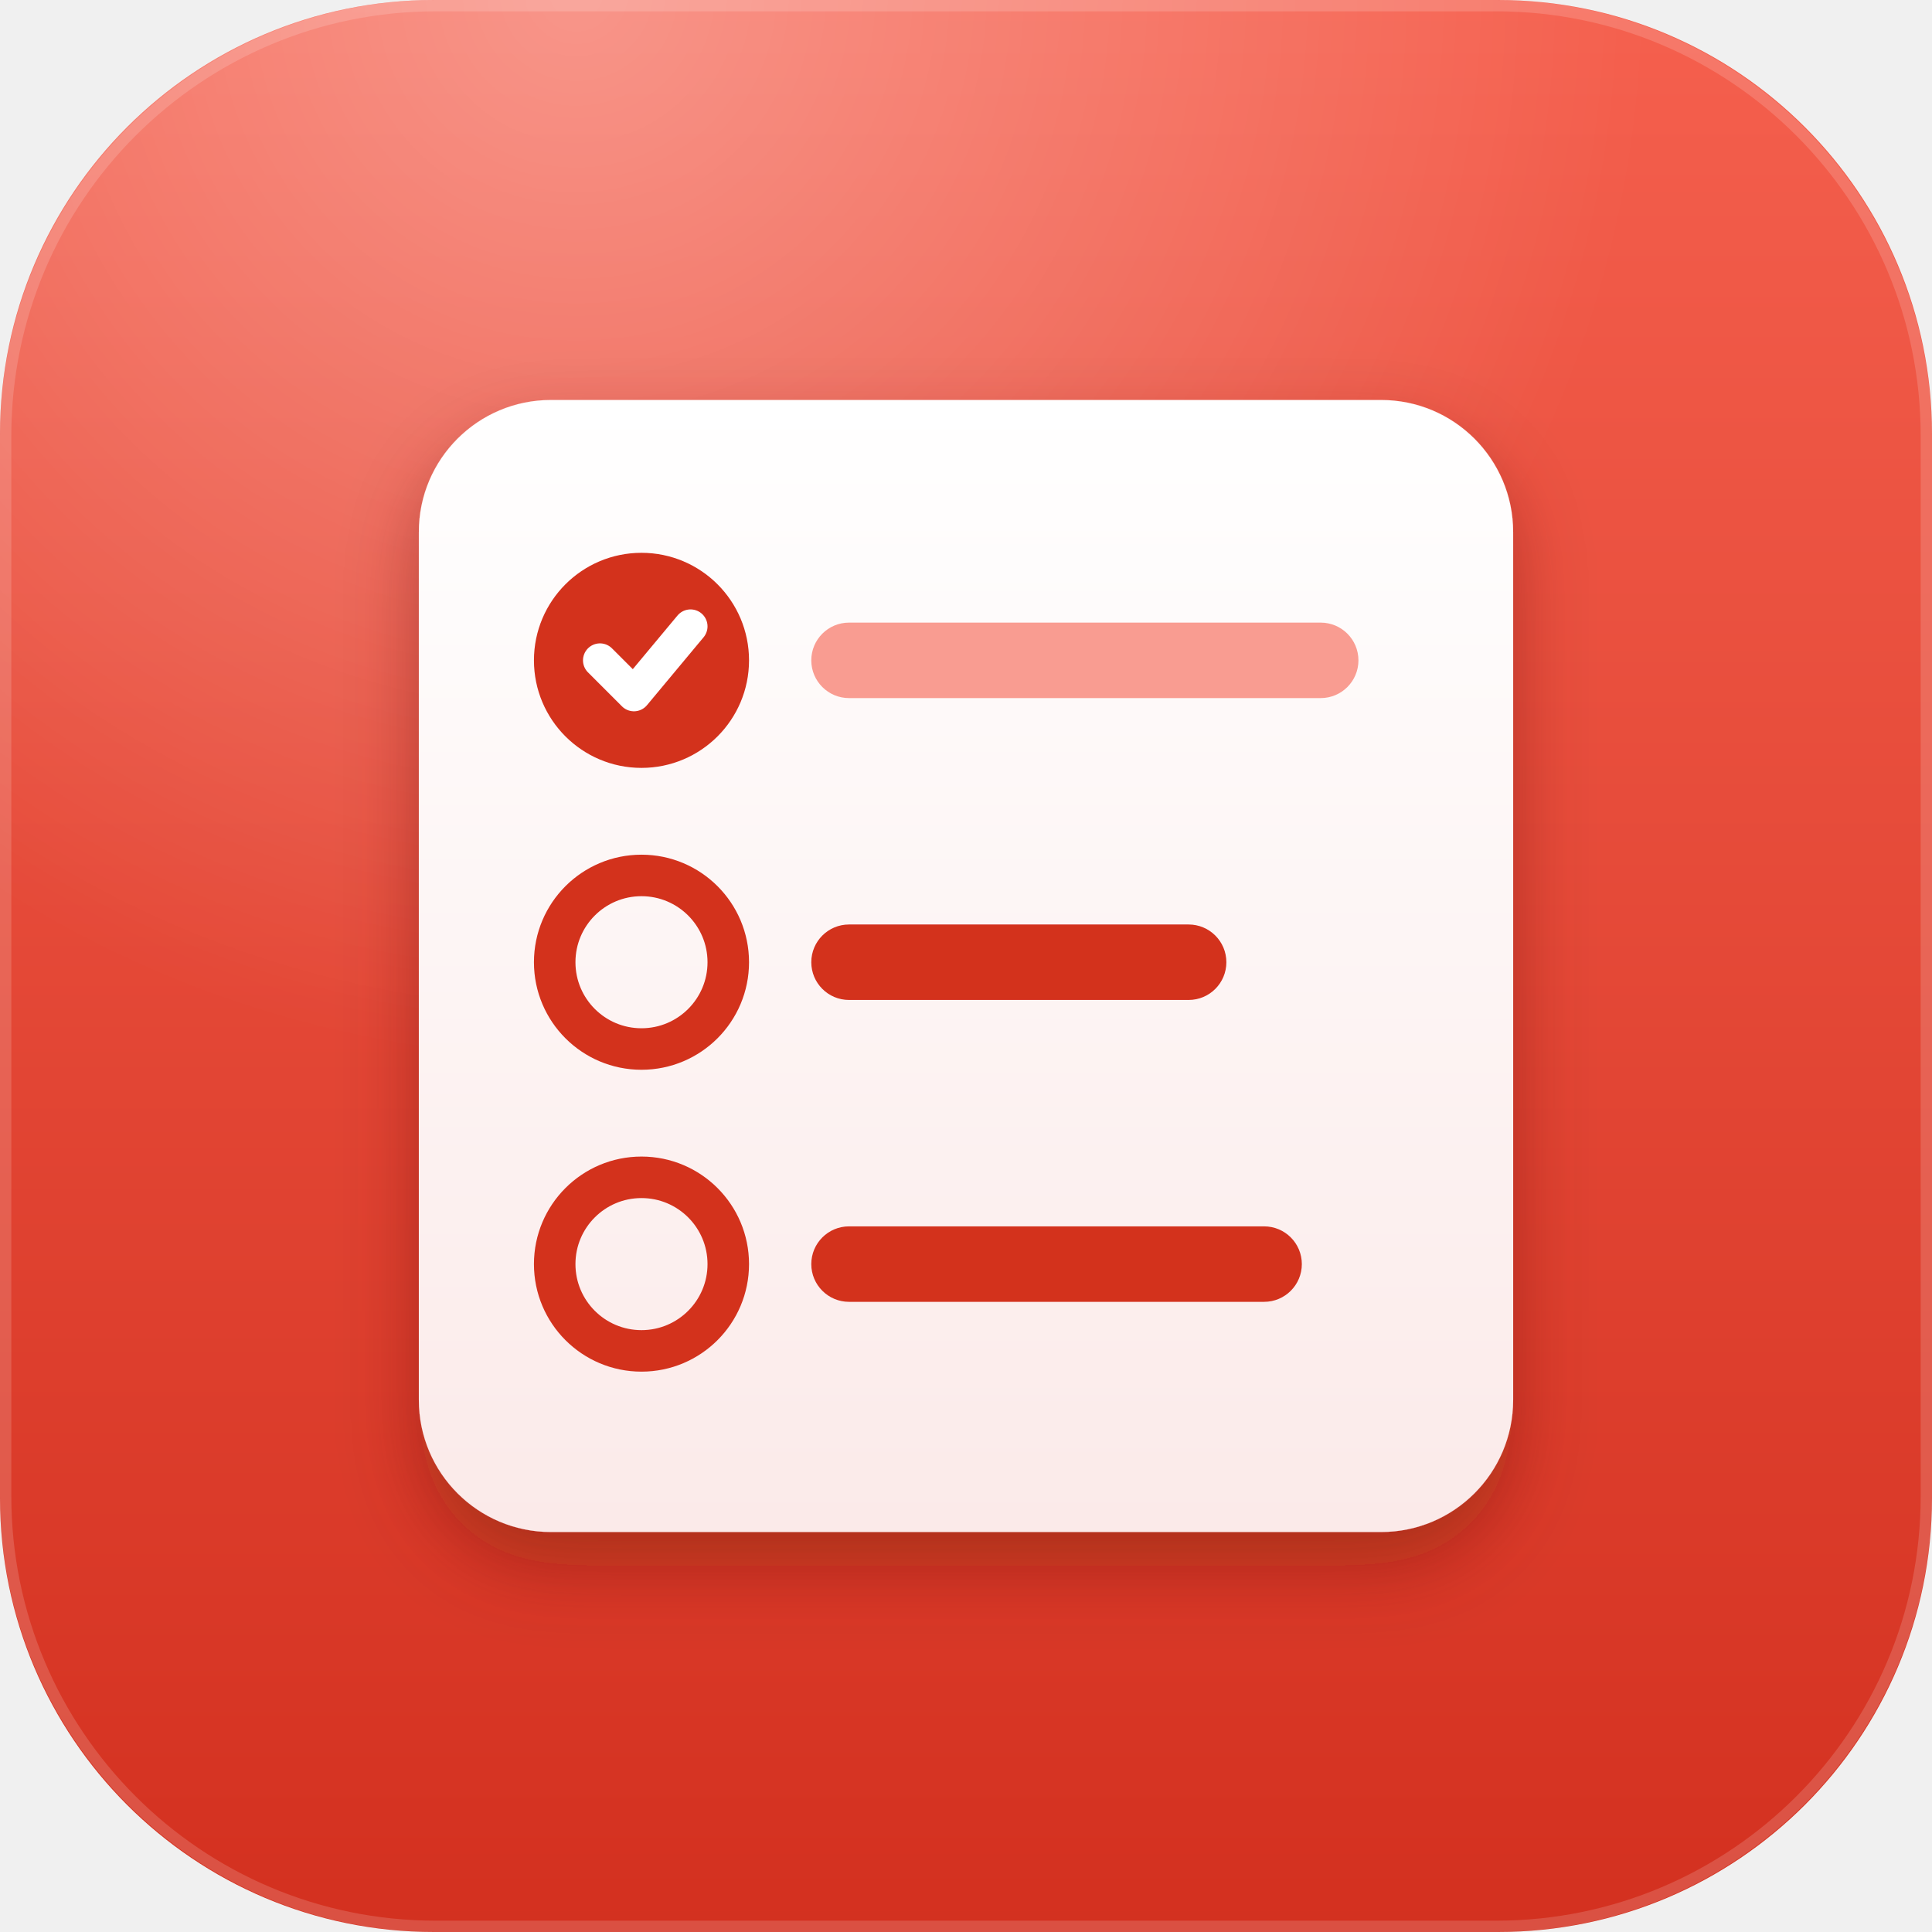
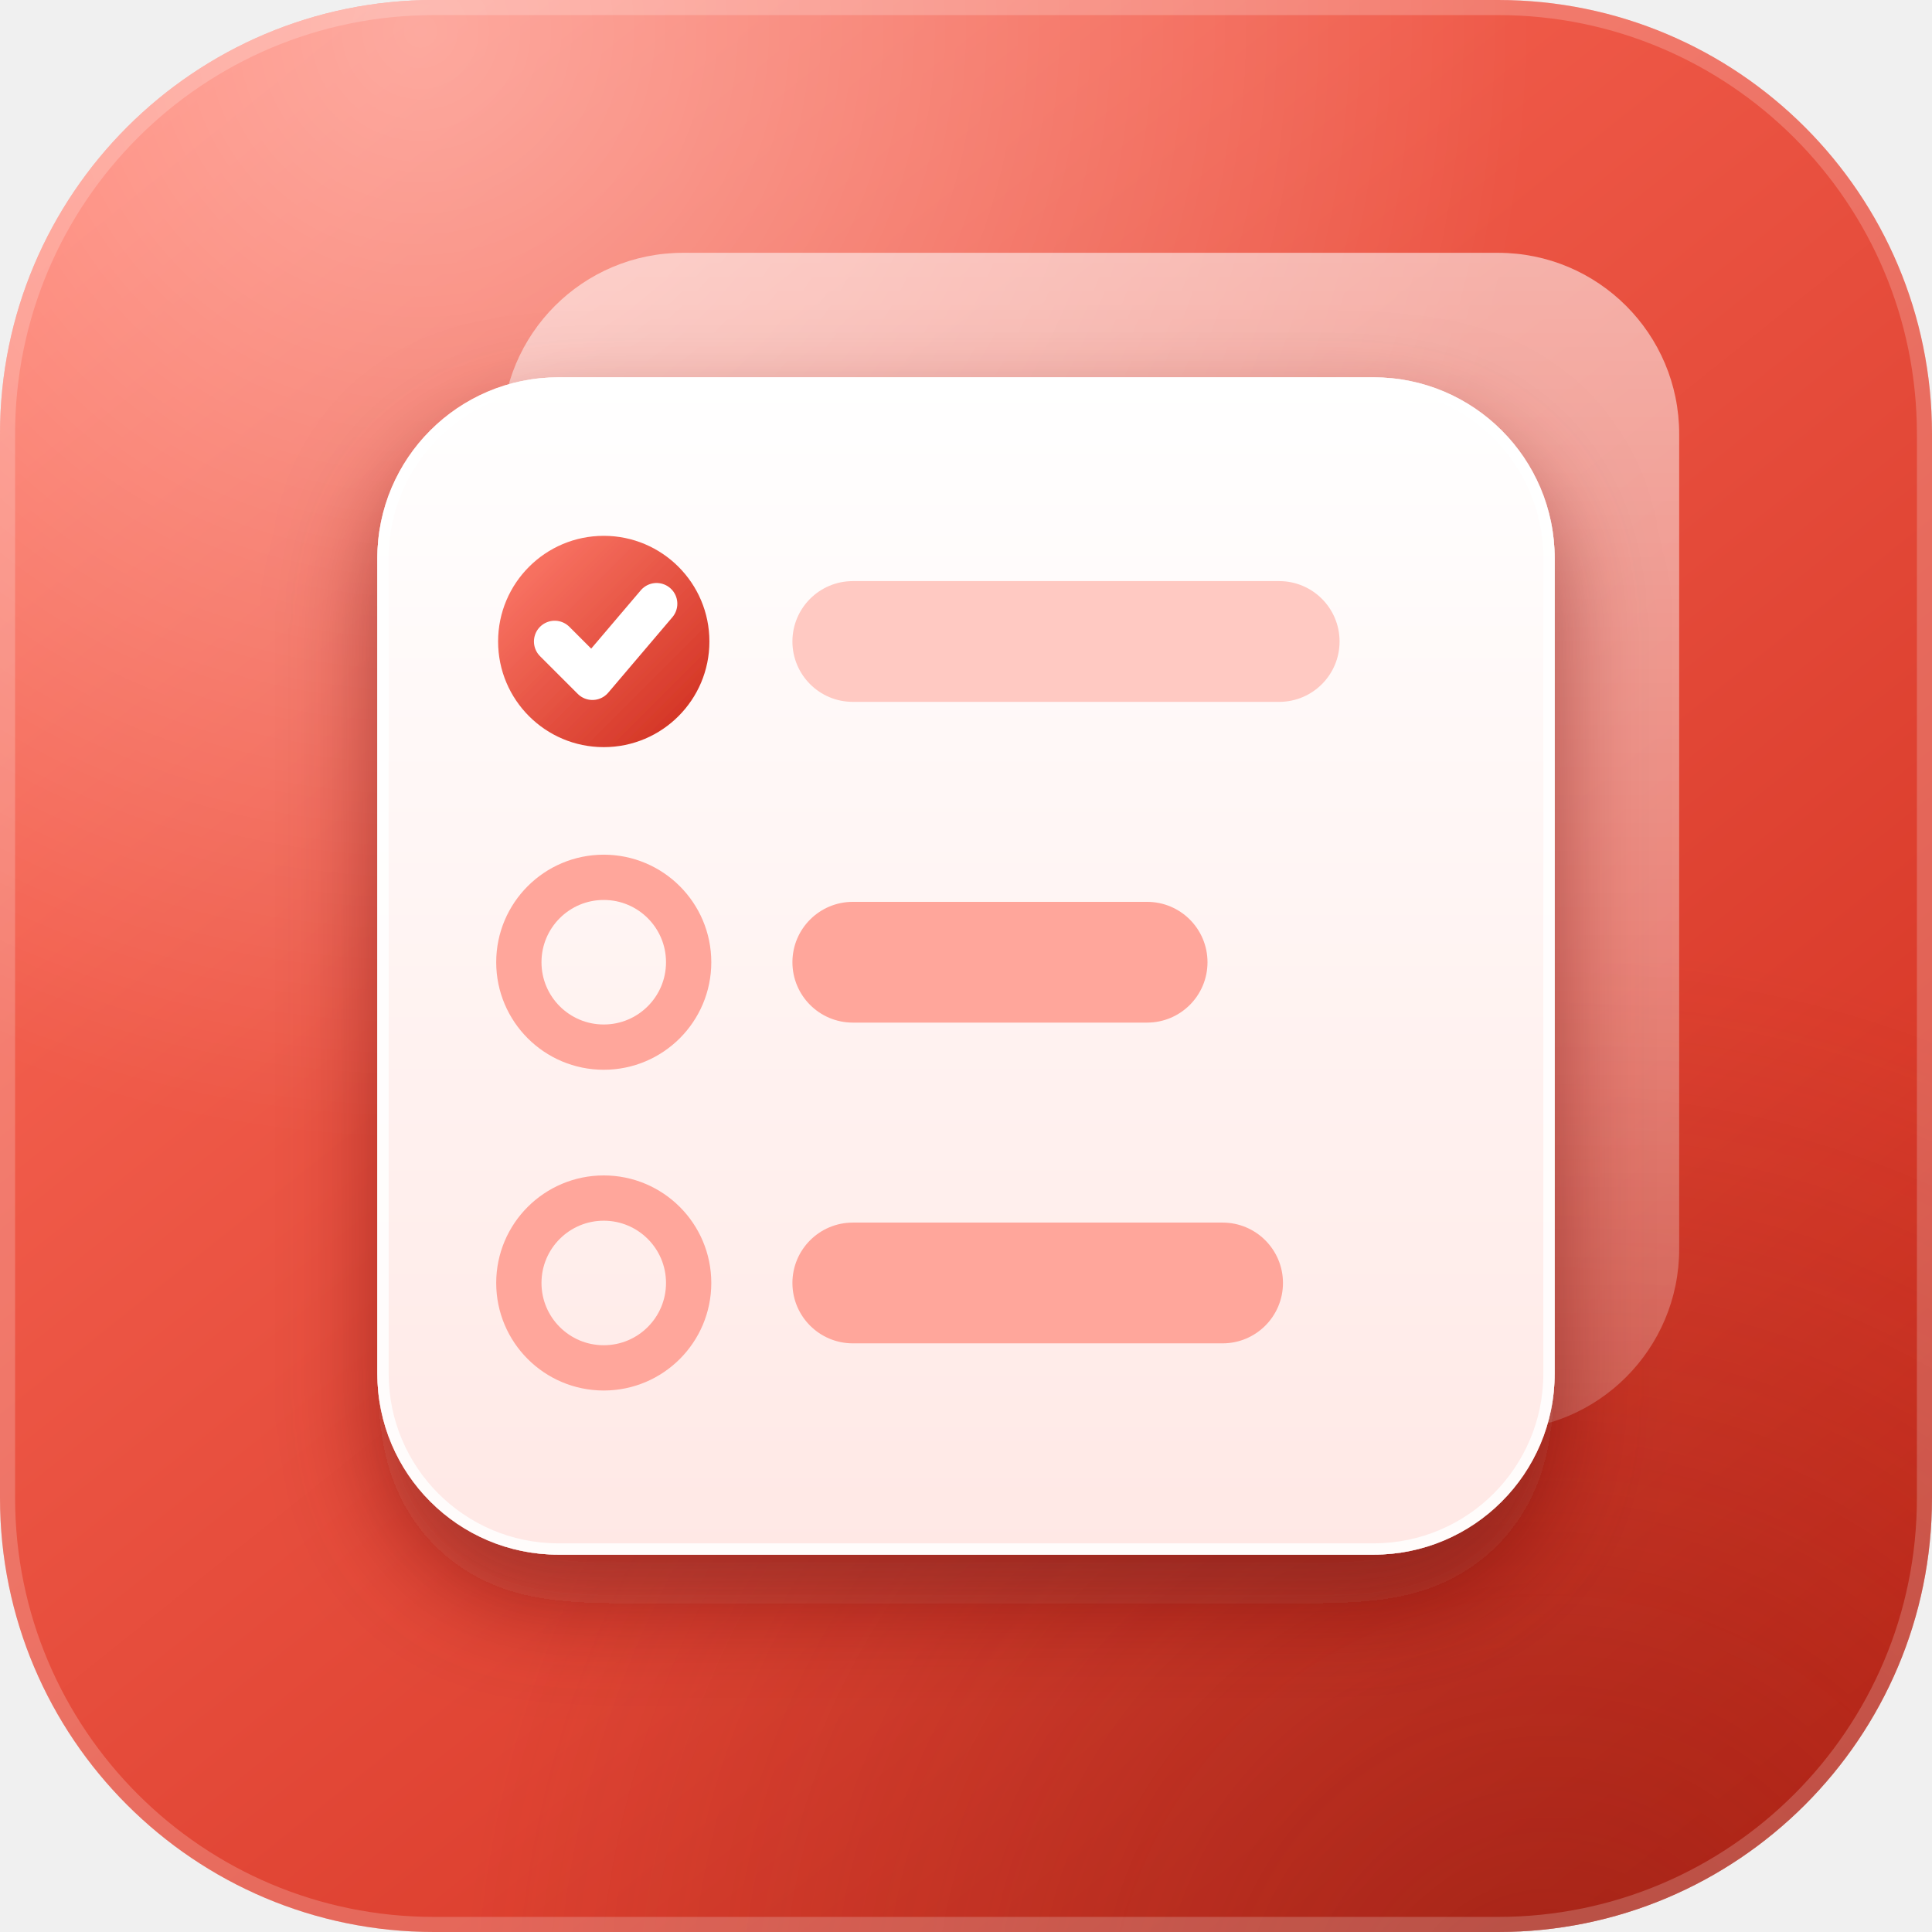
<svg xmlns="http://www.w3.org/2000/svg" viewBox="0 0 1024 1024">
  <defs>
-     <linearGradient id="a35-bg" x1="0" y1="0" x2="0" y2="1">
-       <stop offset="0" stop-color="#F5604E" />
-       <stop offset="1" stop-color="#D3301F" />
+     <linearGradient id="v35bg" x1=".1" y1="0" x2=".9" y2="1">
+       <stop offset="0" stop-color="#FF705E" />
+       <stop offset="1" stop-color="#CE2B1B" />
    </linearGradient>
-     <radialGradient id="a35-hl" cx=".3" cy="0" r="1">
-       <stop offset="0" stop-color="#fff" stop-opacity=".34" />
-       <stop offset=".55" stop-color="#fff" stop-opacity="0" />
+     <radialGradient id="v35hl" cx=".22" cy=".02" r=".95">
+       <stop offset="0" stop-color="#fff" stop-opacity=".42" />
+       <stop offset=".6" stop-color="#fff" stop-opacity="0" />
    </radialGradient>
-     <linearGradient id="a35-fg" x1="0" y1="0" x2="0" y2="1">
+     <radialGradient id="v35lo" cx=".8" cy="1.05" r=".8">
+       <stop offset="0" stop-color="#67160E" stop-opacity=".42" />
+       <stop offset=".7" stop-color="#67160E" stop-opacity="0" />
+     </radialGradient>
+     <linearGradient id="v35fg" x1="0" y1="0" x2="0" y2="1">
      <stop offset="0" stop-color="#FFFFFF" />
-       <stop offset="1" stop-color="#FBEAE9" />
+       <stop offset="1" stop-color="#FFE8E5" />
    </linearGradient>
-     <filter id="a35-sh" x="-20%" y="-20%" width="140%" height="150%">
-       <feDropShadow dx="0" dy="18" stdDeviation="20" flood-color="#5F160E" flood-opacity=".38" />
+     <linearGradient id="v35ac" x1="0" y1="0" x2="1" y2="1">
+       <stop offset="0" stop-color="#FF7E6E" />
+       <stop offset="1" stop-color="#CE2B1B" />
+     </linearGradient>
+     <linearGradient id="v35gl" x1="0" y1="0" x2="0" y2="1">
+       <stop offset="0" stop-color="#FFFFFF" stop-opacity=".55" />
+       <stop offset="1" stop-color="#FFFFFF" stop-opacity=".22" />
+     </linearGradient>
+     <filter id="v35sh" x="-30%" y="-30%" width="160%" height="170%">
+       <feDropShadow dx="0" dy="26" stdDeviation="26" flood-color="#67160E" flood-opacity=".5" />
+     </filter>
+     <filter id="v35s2" x="-30%" y="-30%" width="160%" height="170%">
+       <feDropShadow dx="0" dy="10" stdDeviation="12" flood-color="#67160E" flood-opacity=".3" />
    </filter>
  </defs>
-   <rect width="1024" height="1024" rx="230" fill="url(#a35-bg)" />
-   <rect width="1024" height="1024" rx="230" fill="url(#a35-hl)" />
-   <g filter="url(#a35-sh)">
-     <rect x="222" y="212" width="580" height="600" rx="70" fill="url(#a35-fg)" />
-     <circle cx="340" cy="350" r="46" fill="#D3301F" stroke="#D3301F" stroke-width="22" />
-     <rect x="430" y="330" width="290" height="40" rx="20.0" fill="#F99C91" />
-     <circle cx="340" cy="510" r="46" fill="none" stroke="#D3301F" stroke-width="22" />
-     <rect x="430" y="490" width="220" height="40" rx="20.0" fill="#D3301F" />
-     <circle cx="340" cy="670" r="46" fill="none" stroke="#D3301F" stroke-width="22" />
-     <rect x="430" y="650" width="260" height="40" rx="20.0" fill="#D3301F" />
-     <path d="M318 350l18 18 30-36" fill="none" stroke="#FFFFFF" stroke-width="18" stroke-linecap="round" stroke-linejoin="round" />
+   <rect width="1024" height="1024" rx="230" fill="url(#v35bg)" />
+   <rect width="1024" height="1024" rx="230" fill="url(#v35lo)" />
+   <rect width="1024" height="1024" rx="230" fill="url(#v35hl)" />
+   <g transform="translate(46 -46)">
+     <rect x="220" y="180" width="624" height="624" rx="96" fill="url(#v35gl)" />
  </g>
-   <rect x="3" y="3" width="1018" height="1018" rx="228" fill="none" stroke="#fff" stroke-opacity=".16" stroke-width="6" />
+   <g filter="url(#v35sh)">
+     <rect x="200" y="200" width="624" height="624" rx="96" fill="url(#v35fg)" />
+     <rect x="203" y="203" width="618" height="618" rx="93" fill="none" stroke="#fff" stroke-opacity=".85" stroke-width="6" />
+     <circle cx="320" cy="340" r="56" fill="url(#v35ac)" />
+     <rect x="420" y="308" width="290" height="64" rx="32" fill="#FFC9C2" />
+     <circle cx="320" cy="510" r="45" fill="none" stroke="#FFA69B" stroke-width="24" />
+     <rect x="420" y="478" width="220" height="64" rx="32" fill="#FFA69B" />
+     <circle cx="320" cy="680" r="45" fill="none" stroke="#FFA69B" stroke-width="24" />
+     <rect x="420" y="648" width="260" height="64" rx="32" fill="#FFA69B" />
+     <path d="M294 340l20 20 34-40" fill="none" stroke="#FFFFFF" stroke-width="22" stroke-linecap="round" stroke-linejoin="round" />
+   </g>
+   <rect x="4" y="4" width="1016" height="1016" rx="226" fill="none" stroke="#fff" stroke-opacity=".2" stroke-width="8" />
</svg>
